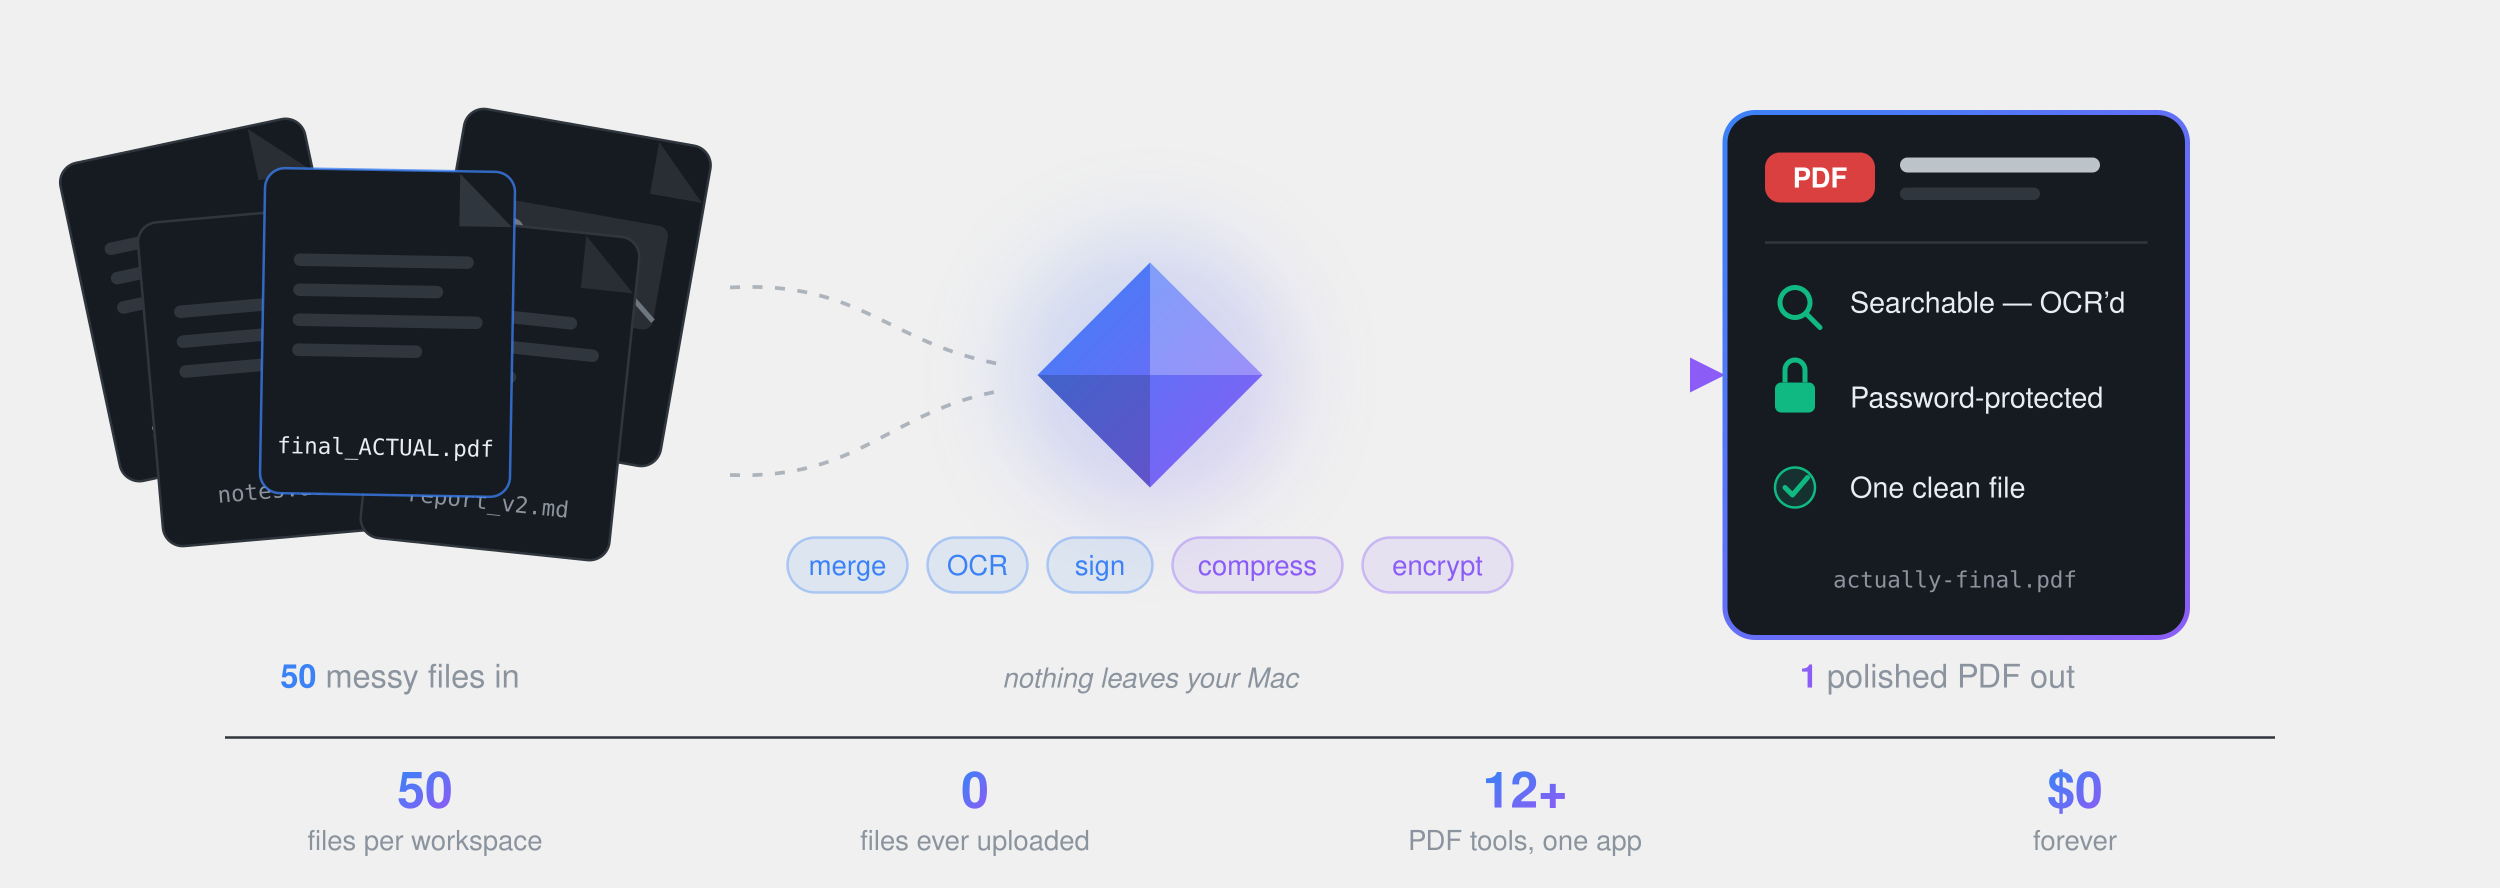
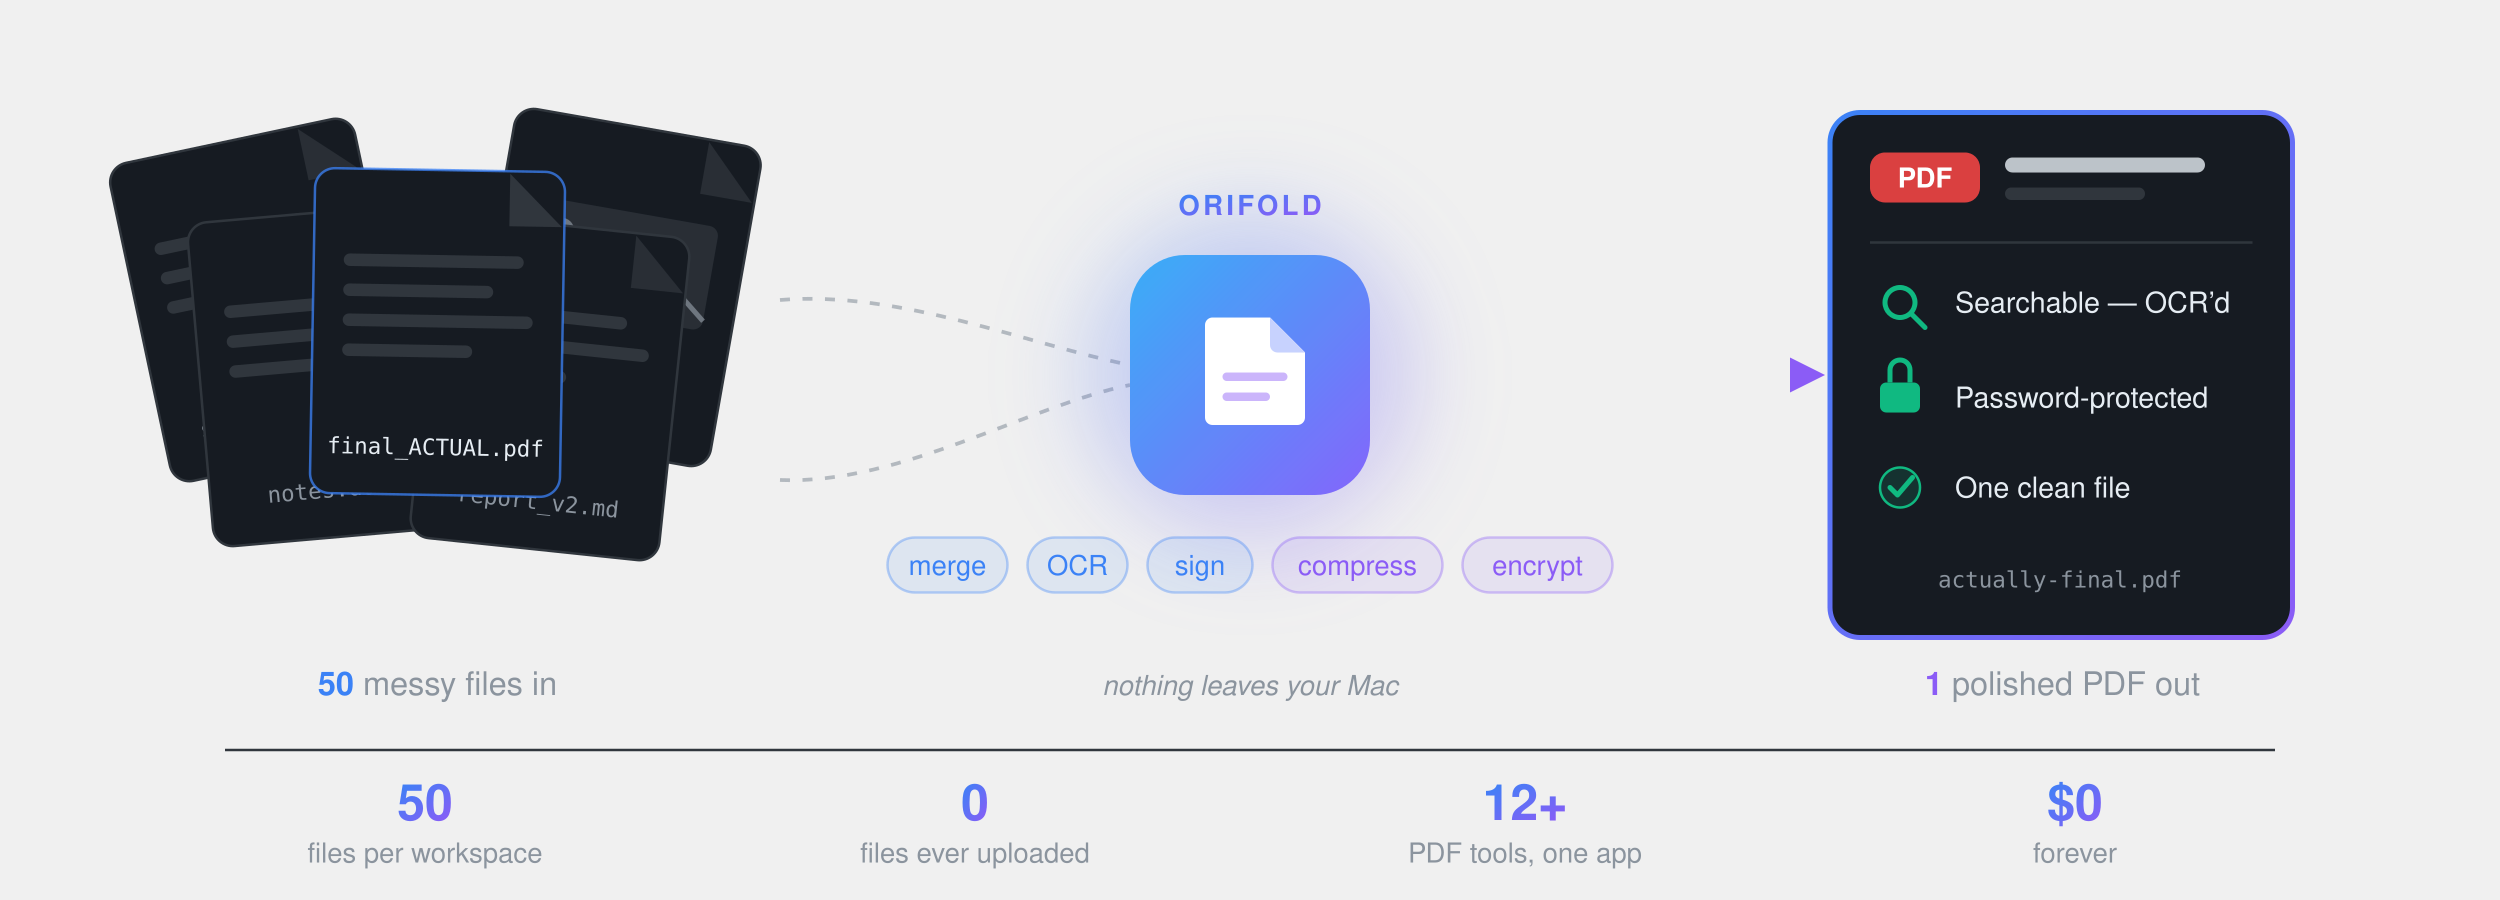
- <svg xmlns="http://www.w3.org/2000/svg" viewBox="0 0 1000 355" font-family="-apple-system,'Segoe UI',Helvetica,Arial,sans-serif" role="img" aria-label="Orifold: 50 messy files go in, one polished, searchable, password-protected PDF comes out — up to 50 files per workspace, 0 files ever uploaded, 12+ PDF tools in one app, $0 forever">
+ <svg xmlns="http://www.w3.org/2000/svg" viewBox="0 0 1000 360" font-family="-apple-system,'Segoe UI',Helvetica,Arial,sans-serif" role="img" aria-label="Orifold: 50 messy files go into the Orifold app and come out as one polished, searchable, password-protected PDF — up to 50 files per workspace, 0 files ever uploaded, 12+ PDF tools in one app, $0 forever">
  <defs>
    <linearGradient id="gradMark" x1="0" y1="0" x2="1" y2="1">
      <stop offset="0" stop-color="#3B82F6" />
      <stop offset="1" stop-color="#8B5CF6" />
+     </linearGradient>
+     <linearGradient id="gradApp" x1="0" y1="0" x2="1" y2="1">
+       <stop offset="0" stop-color="#2DA9F7" />
+       <stop offset="1" stop-color="#7C5CFB" />
    </linearGradient>
    <filter id="glow" x="-60%" y="-60%" width="220%" height="220%">
      <feGaussianBlur stdDeviation="18" />
    </filter>
  </defs>
  <g>
-     <g transform="translate(35,55) rotate(-12 50 65)">
+     <g transform="translate(55,55) rotate(-12 50 65)">
      <rect width="100" height="130" rx="8" fill="#161b22" stroke="#30363d" />
      <path d="M78 1 L99 22 L78 22 Z" fill="#30363d" opacity="0.7" />
      <rect x="12" y="34" width="62" height="5" rx="2.5" fill="#30363d" />
      <rect x="12" y="46" width="74" height="5" rx="2.5" fill="#30363d" />
      <rect x="12" y="58" width="50" height="5" rx="2.5" fill="#30363d" />
      <text x="50" y="114" text-anchor="middle" font-size="9" font-family="ui-monospace,SFMono-Regular,Menlo,monospace" fill="#8b949e">scan_0042.jpg</text>
    </g>
-     <g transform="translate(175,50) rotate(10 50 65)">
+     <g transform="translate(195,50) rotate(10 50 65)">
      <rect width="100" height="130" rx="8" fill="#161b22" stroke="#30363d" />
      <path d="M78 1 L99 22 L78 22 Z" fill="#30363d" opacity="0.7" />
      <rect x="12" y="34" width="76" height="42" rx="4" fill="#30363d" opacity="0.7" />
      <circle cx="26" cy="46" r="5" fill="#8b949e" opacity="0.7" />
      <path d="M16 70 L38 52 L54 66 L68 56 L88 72" stroke="#8b949e" stroke-width="2" fill="none" opacity="0.7" />
      <text x="50" y="114" text-anchor="middle" font-size="9" font-family="ui-monospace,SFMono-Regular,Menlo,monospace" fill="#8b949e">IMG_2941.png</text>
    </g>
-     <g transform="translate(60,85) rotate(-5 50 65)">
+     <g transform="translate(80,85) rotate(-5 50 65)">
      <rect width="100" height="130" rx="8" fill="#161b22" stroke="#30363d" />
      <path d="M78 1 L99 22 L78 22 Z" fill="#30363d" opacity="0.7" />
      <rect x="12" y="34" width="70" height="5" rx="2.5" fill="#30363d" />
      <rect x="12" y="46" width="58" height="5" rx="2.5" fill="#30363d" />
      <rect x="12" y="58" width="76" height="5" rx="2.5" fill="#30363d" />
      <text x="50" y="114" text-anchor="middle" font-size="9" font-family="ui-monospace,SFMono-Regular,Menlo,monospace" fill="#8b949e">notes.docx</text>
    </g>
-     <g transform="translate(150,90) rotate(6 50 65)">
+     <g transform="translate(170,90) rotate(6 50 65)">
      <rect width="100" height="130" rx="8" fill="#161b22" stroke="#30363d" />
      <path d="M78 1 L99 22 L78 22 Z" fill="#30363d" opacity="0.7" />
      <rect x="12" y="34" width="66" height="5" rx="2.5" fill="#30363d" />
      <rect x="12" y="46" width="76" height="5" rx="2.5" fill="#30363d" />
      <rect x="12" y="58" width="44" height="5" rx="2.5" fill="#30363d" />
      <text x="50" y="114" text-anchor="middle" font-size="9" font-family="ui-monospace,SFMono-Regular,Menlo,monospace" fill="#8b949e">report_v2.md</text>
    </g>
-     <g transform="translate(105,68) rotate(1 50 65)">
+     <g transform="translate(125,68) rotate(1 50 65)">
      <rect width="100" height="130" rx="8" fill="#161b22" stroke="#3B82F6" stroke-opacity="0.75" />
      <path d="M78 1 L99 22 L78 22 Z" fill="#30363d" />
      <rect x="12" y="34" width="72" height="5" rx="2.5" fill="#30363d" />
      <rect x="12" y="46" width="60" height="5" rx="2.5" fill="#30363d" />
      <rect x="12" y="58" width="76" height="5" rx="2.5" fill="#30363d" />
      <rect x="12" y="70" width="52" height="5" rx="2.5" fill="#30363d" />
      <text x="50" y="114" text-anchor="middle" font-size="9" font-family="ui-monospace,SFMono-Regular,Menlo,monospace" fill="#e6edf3">final_ACTUAL.pdf</text>
    </g>
  </g>
-   <path d="M292 115 C345 112 355 138 402 146" stroke="#8b949e" stroke-width="1.5" stroke-dasharray="4 5" fill="none" opacity="0.65" />
-   <path d="M292 190 C345 192 355 164 402 156" stroke="#8b949e" stroke-width="1.5" stroke-dasharray="4 5" fill="none" opacity="0.65" />
-   <ellipse cx="460" cy="150" rx="55" ry="55" fill="url(#gradMark)" opacity="0.22" filter="url(#glow)" />
-   <polygon points="460,105 505,150 460,195 415,150" fill="url(#gradMark)" />
-   <polygon points="460,105 505,150 460,150" fill="#ffffff" opacity="0.28" />
-   <polygon points="460,195 415,150 460,150" fill="#000000" opacity="0.18" />
+   <path d="M312 120 C360 116 412 138 452 146" stroke="#8b949e" stroke-width="1.5" stroke-dasharray="4 5" fill="none" opacity="0.6" />
+   <path d="M312 192 C360 194 412 162 452 154" stroke="#8b949e" stroke-width="1.5" stroke-dasharray="4 5" fill="none" opacity="0.6" />
+   <ellipse cx="500" cy="150" rx="66" ry="66" fill="url(#gradMark)" opacity="0.28" filter="url(#glow)" />
+   <g transform="translate(452,102)">
+     <rect width="96" height="96" rx="22" fill="url(#gradApp)" />
+     <rect width="96" height="96" rx="22" fill="#ffffff" opacity="0.06" />
+     <path d="M30 28 a3 3 0 0 1 3 -3 H56 L70 39 V65 a3 3 0 0 1 -3 3 H33 a3 3 0 0 1 -3 -3 Z" fill="#ffffff" />
+     <path d="M56 25 L70 39 H59 a3 3 0 0 1 -3 -3 Z" fill="#C7D2FE" />
+     <rect x="37" y="47" width="26" height="3.4" rx="1.7" fill="#8B5CF6" opacity="0.45" />
+     <rect x="37" y="55" width="19" height="3.4" rx="1.7" fill="#8B5CF6" opacity="0.45" />
+   </g>
+   <text x="500" y="86" text-anchor="middle" font-size="11" font-weight="700" letter-spacing="0.12em" fill="url(#gradMark)">ORIFOLD</text>
  <g font-size="11" text-anchor="middle">
-     <rect x="315" y="215" width="48" height="22" rx="11" fill="#3B82F6" fill-opacity="0.1" stroke="#3B82F6" stroke-opacity="0.35" />
-     <text x="339" y="230" fill="#3B82F6">merge</text>
-     <rect x="371" y="215" width="40" height="22" rx="11" fill="#3B82F6" fill-opacity="0.1" stroke="#3B82F6" stroke-opacity="0.35" />
-     <text x="391" y="230" fill="#3B82F6">OCR</text>
-     <rect x="419" y="215" width="42" height="22" rx="11" fill="#3B82F6" fill-opacity="0.1" stroke="#3B82F6" stroke-opacity="0.35" />
-     <text x="440" y="230" fill="#3B82F6">sign</text>
-     <rect x="469" y="215" width="68" height="22" rx="11" fill="#8B5CF6" fill-opacity="0.1" stroke="#8B5CF6" stroke-opacity="0.35" />
-     <text x="503" y="230" fill="#8B5CF6">compress</text>
-     <rect x="545" y="215" width="60" height="22" rx="11" fill="#8B5CF6" fill-opacity="0.1" stroke="#8B5CF6" stroke-opacity="0.35" />
-     <text x="575" y="230" fill="#8B5CF6">encrypt</text>
+     <rect x="355" y="215" width="48" height="22" rx="11" fill="#3B82F6" fill-opacity="0.1" stroke="#3B82F6" stroke-opacity="0.35" />
+     <text x="379" y="230" fill="#3B82F6">merge</text>
+     <rect x="411" y="215" width="40" height="22" rx="11" fill="#3B82F6" fill-opacity="0.1" stroke="#3B82F6" stroke-opacity="0.35" />
+     <text x="431" y="230" fill="#3B82F6">OCR</text>
+     <rect x="459" y="215" width="42" height="22" rx="11" fill="#3B82F6" fill-opacity="0.1" stroke="#3B82F6" stroke-opacity="0.35" />
+     <text x="480" y="230" fill="#3B82F6">sign</text>
+     <rect x="509" y="215" width="68" height="22" rx="11" fill="#8B5CF6" fill-opacity="0.1" stroke="#8B5CF6" stroke-opacity="0.35" />
+     <text x="543" y="230" fill="#8B5CF6">compress</text>
+     <rect x="585" y="215" width="60" height="22" rx="11" fill="#8B5CF6" fill-opacity="0.1" stroke="#8B5CF6" stroke-opacity="0.35" />
+     <text x="615" y="230" fill="#8B5CF6">encrypt</text>
  </g>
-   <line x1="515" y1="150" x2="676" y2="150" stroke="url(#gradMark)" stroke-width="2.5" />
-   <polygon points="690,150 676,143 676,157" fill="#8B5CF6" />
-   <g transform="translate(690,45)">
+   <line x1="548" y1="150" x2="716" y2="150" stroke="url(#gradMark)" stroke-width="2.5" />
+   <polygon points="730,150 716,143 716,157" fill="#8B5CF6" />
+   <g transform="translate(732,45)">
    <rect width="185" height="210" rx="12" fill="#161b22" stroke="url(#gradMark)" stroke-width="2" />
    <rect x="16" y="16" width="44" height="20" rx="6" fill="#EF4444" opacity="0.9" />
    <text x="38" y="30" text-anchor="middle" font-size="11" font-weight="700" fill="#ffffff">PDF</text>
    <rect x="70" y="18" width="80" height="6" rx="3" fill="#e6edf3" opacity="0.8" />
    <rect x="70" y="30" width="56" height="5" rx="2.5" fill="#30363d" />
    <line x1="16" y1="52" x2="169" y2="52" stroke="#30363d" />
    <circle cx="28" cy="76" r="6" stroke="#10B981" stroke-width="2" fill="none" />
    <line x1="32.5" y1="80.5" x2="38" y2="86" stroke="#10B981" stroke-width="2" stroke-linecap="round" />
    <text x="50" y="80" font-size="11.5" fill="#e6edf3">Searchable — OCR’d</text>
    <path d="M24 108 v-5 a4 4 0 0 1 8 0 v5" stroke="#10B981" stroke-width="2" fill="none" />
    <rect x="20" y="108" width="16" height="12" rx="2.5" fill="#10B981" />
    <text x="50" y="118" font-size="11.5" fill="#e6edf3">Password-protected</text>
    <circle cx="28" cy="150" r="8" fill="#10B981" fill-opacity="0.15" stroke="#10B981" />
    <polyline points="24,150 27,153 33,146" stroke="#10B981" stroke-width="2" fill="none" stroke-linecap="round" stroke-linejoin="round" />
    <text x="50" y="154" font-size="11.5" fill="#e6edf3">One clean file</text>
    <text x="92" y="190" text-anchor="middle" font-size="9" font-family="ui-monospace,SFMono-Regular,Menlo,monospace" fill="#8b949e">actually-final.pdf</text>
  </g>
-   <text x="160" y="275" text-anchor="middle" font-size="13" fill="#8b949e">
+   <text x="175" y="278" text-anchor="middle" font-size="13" fill="#8b949e">
    <tspan font-weight="700" fill="#3B82F6">50</tspan> messy files in</text>
-   <text x="460" y="275" text-anchor="middle" font-size="11" font-style="italic" fill="#8b949e">nothing leaves your Mac</text>
-   <text x="775" y="275" text-anchor="middle" font-size="13" fill="#8b949e">
+   <text x="500" y="278" text-anchor="middle" font-size="11" font-style="italic" fill="#8b949e">nothing leaves your Mac</text>
+   <text x="825" y="278" text-anchor="middle" font-size="13" fill="#8b949e">
    <tspan font-weight="700" fill="#8B5CF6">1</tspan> polished PDF out</text>
-   <line x1="90" y1="295" x2="910" y2="295" stroke="#30363d" />
+   <line x1="90" y1="300" x2="910" y2="300" stroke="#30363d" />
  <g text-anchor="middle">
-     <text x="170" y="323" font-size="20" font-weight="700" fill="url(#gradMark)">50</text>
-     <text x="170" y="340" font-size="11" fill="#8b949e">files per workspace</text>
-     <text x="390" y="323" font-size="20" font-weight="700" fill="url(#gradMark)">0</text>
-     <text x="390" y="340" font-size="11" fill="#8b949e">files ever uploaded</text>
-     <text x="610" y="323" font-size="20" font-weight="700" fill="url(#gradMark)">12+</text>
-     <text x="610" y="340" font-size="11" fill="#8b949e">PDF tools, one app</text>
-     <text x="830" y="323" font-size="20" font-weight="700" fill="url(#gradMark)">$0</text>
-     <text x="830" y="340" font-size="11" fill="#8b949e">forever</text>
+     <text x="170" y="328" font-size="20" font-weight="700" fill="url(#gradMark)">50</text>
+     <text x="170" y="345" font-size="11" fill="#8b949e">files per workspace</text>
+     <text x="390" y="328" font-size="20" font-weight="700" fill="url(#gradMark)">0</text>
+     <text x="390" y="345" font-size="11" fill="#8b949e">files ever uploaded</text>
+     <text x="610" y="328" font-size="20" font-weight="700" fill="url(#gradMark)">12+</text>
+     <text x="610" y="345" font-size="11" fill="#8b949e">PDF tools, one app</text>
+     <text x="830" y="328" font-size="20" font-weight="700" fill="url(#gradMark)">$0</text>
+     <text x="830" y="345" font-size="11" fill="#8b949e">forever</text>
  </g>
</svg>
